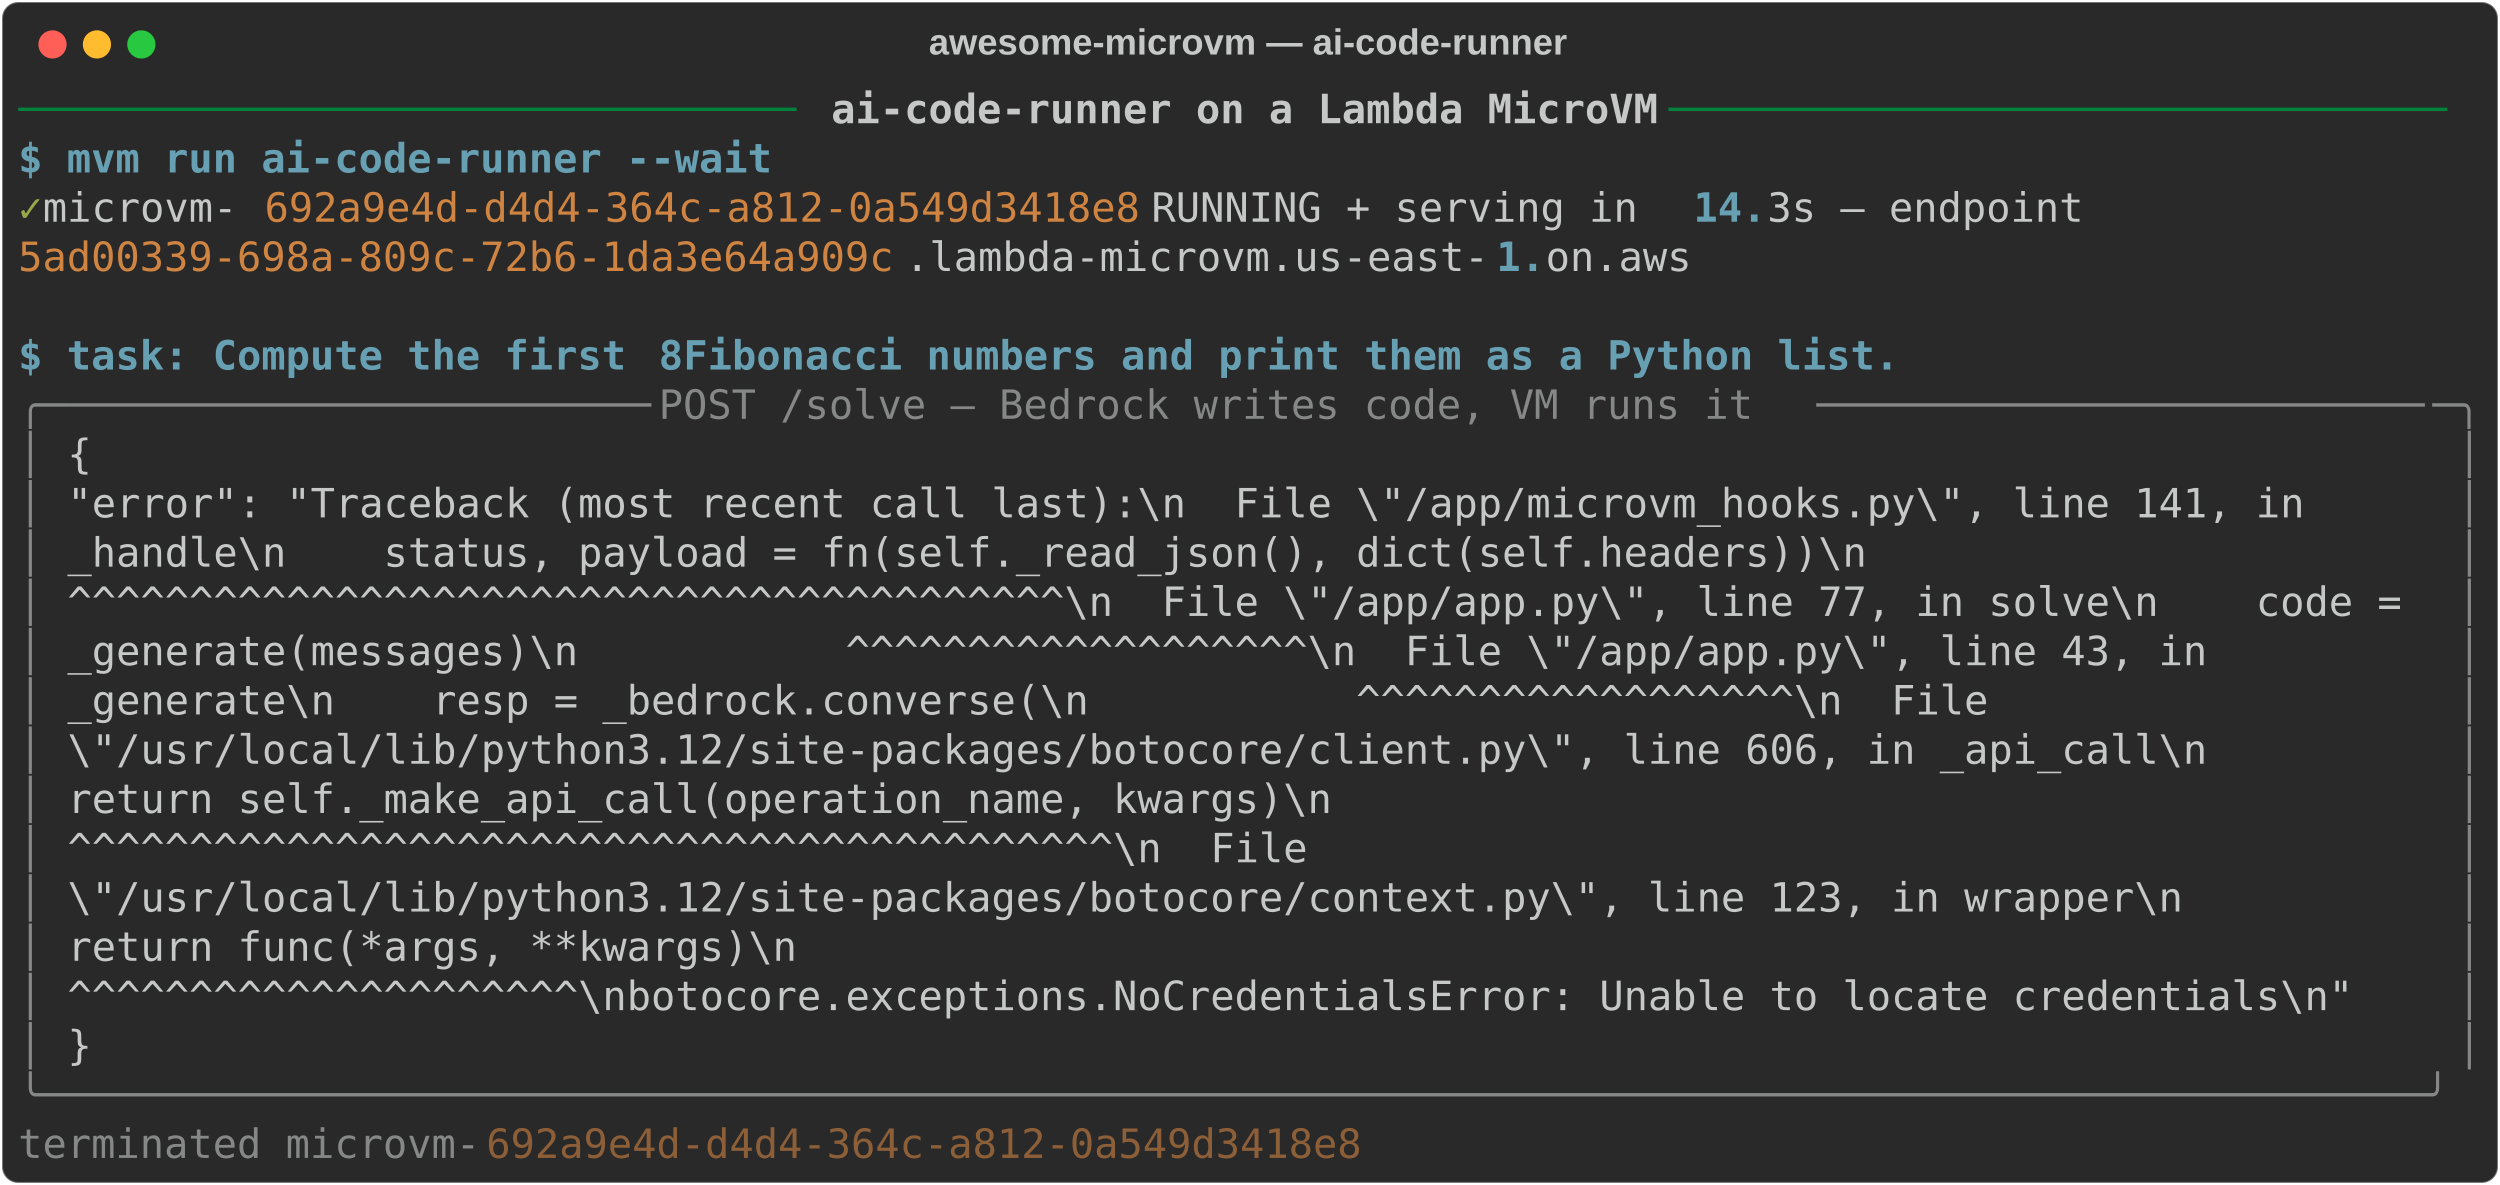
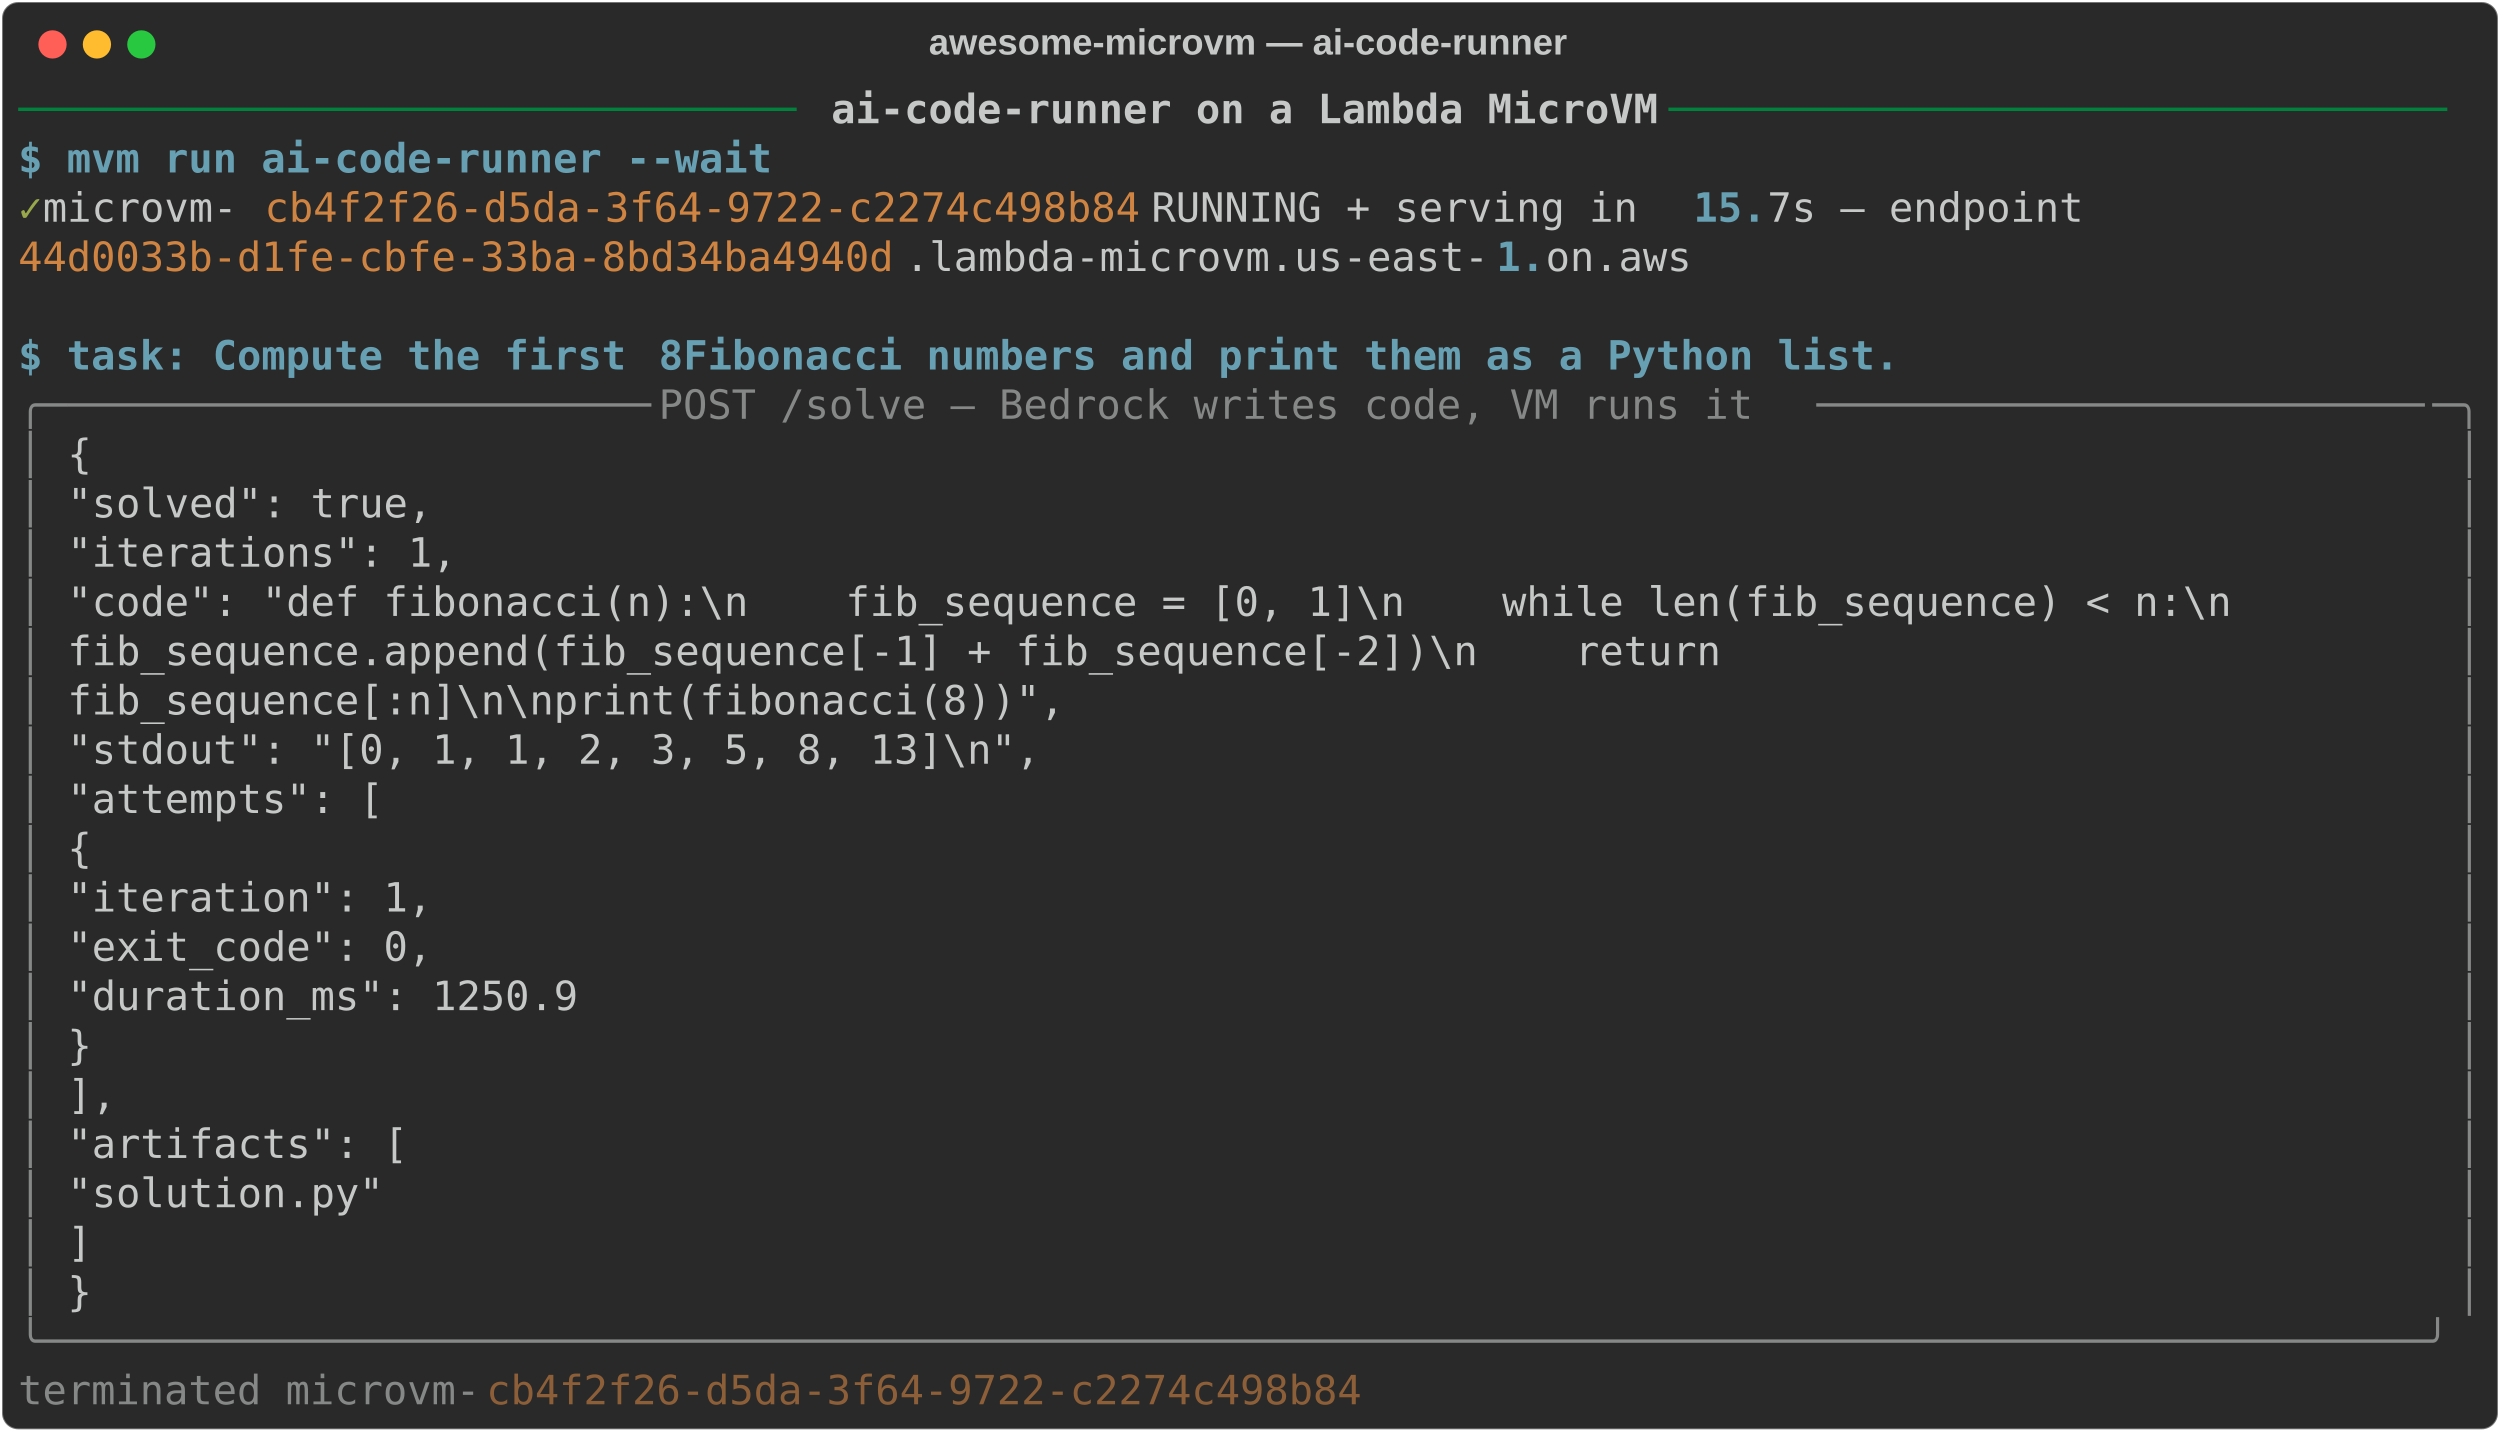
- <svg xmlns="http://www.w3.org/2000/svg" class="rich-terminal" viewBox="0 0 1238 586.8">
+ <svg xmlns="http://www.w3.org/2000/svg" class="rich-terminal" viewBox="0 0 1238 708.8">
  <style>

    @font-face {
        font-family: "Fira Code";
        src: local("FiraCode-Regular"),
                url("https://cdnjs.cloudflare.com/ajax/libs/firacode/6.2.0/woff2/FiraCode-Regular.woff2") format("woff2"),
                url("https://cdnjs.cloudflare.com/ajax/libs/firacode/6.2.0/woff/FiraCode-Regular.woff") format("woff");
        font-style: normal;
        font-weight: 400;
    }
    @font-face {
        font-family: "Fira Code";
        src: local("FiraCode-Bold"),
                url("https://cdnjs.cloudflare.com/ajax/libs/firacode/6.2.0/woff2/FiraCode-Bold.woff2") format("woff2"),
                url("https://cdnjs.cloudflare.com/ajax/libs/firacode/6.2.0/woff/FiraCode-Bold.woff") format("woff");
        font-style: bold;
        font-weight: 700;
    }

-     .terminal-224652311-matrix {
+     .terminal-2857545130-matrix {
        font-family: Fira Code, monospace;
        font-size: 20px;
        line-height: 24.4px;
        font-variant-east-asian: full-width;
    }

-     .terminal-224652311-title {
+     .terminal-2857545130-title {
        font-size: 18px;
        font-weight: bold;
        font-family: arial;
    }

-     .terminal-224652311-r1 { fill: #00823d }
- .terminal-224652311-r2 { fill: #c5c8c6;font-weight: bold }
- .terminal-224652311-r3 { fill: #c5c8c6 }
- .terminal-224652311-r4 { fill: #68a0b3;font-weight: bold }
- .terminal-224652311-r5 { fill: #98a84b }
- .terminal-224652311-r6 { fill: #d08442 }
- .terminal-224652311-r7 { fill: #868887 }
- .terminal-224652311-r8 { fill: #8d5f38 }
+     .terminal-2857545130-r1 { fill: #00823d }
+ .terminal-2857545130-r2 { fill: #c5c8c6;font-weight: bold }
+ .terminal-2857545130-r3 { fill: #c5c8c6 }
+ .terminal-2857545130-r4 { fill: #68a0b3;font-weight: bold }
+ .terminal-2857545130-r5 { fill: #98a84b }
+ .terminal-2857545130-r6 { fill: #d08442 }
+ .terminal-2857545130-r7 { fill: #868887 }
+ .terminal-2857545130-r8 { fill: #8d5f38 }
    </style>
  <defs>
-     <clipPath id="terminal-224652311-clip-terminal">
-       <rect x="0" y="0" width="1219.0" height="535.8" />
-     </clipPath>
-     <clipPath id="terminal-224652311-line-0">
+     <clipPath id="terminal-2857545130-clip-terminal">
+       <rect x="0" y="0" width="1219.0" height="657.8" />
+     </clipPath>
+     <clipPath id="terminal-2857545130-line-0">
      <rect x="0" y="1.5" width="1220" height="24.65" />
    </clipPath>
-     <clipPath id="terminal-224652311-line-1">
+     <clipPath id="terminal-2857545130-line-1">
      <rect x="0" y="25.9" width="1220" height="24.65" />
    </clipPath>
-     <clipPath id="terminal-224652311-line-2">
+     <clipPath id="terminal-2857545130-line-2">
      <rect x="0" y="50.3" width="1220" height="24.65" />
    </clipPath>
-     <clipPath id="terminal-224652311-line-3">
+     <clipPath id="terminal-2857545130-line-3">
      <rect x="0" y="74.7" width="1220" height="24.65" />
    </clipPath>
-     <clipPath id="terminal-224652311-line-4">
+     <clipPath id="terminal-2857545130-line-4">
      <rect x="0" y="99.1" width="1220" height="24.65" />
    </clipPath>
-     <clipPath id="terminal-224652311-line-5">
+     <clipPath id="terminal-2857545130-line-5">
      <rect x="0" y="123.5" width="1220" height="24.65" />
    </clipPath>
-     <clipPath id="terminal-224652311-line-6">
+     <clipPath id="terminal-2857545130-line-6">
      <rect x="0" y="147.9" width="1220" height="24.65" />
    </clipPath>
-     <clipPath id="terminal-224652311-line-7">
+     <clipPath id="terminal-2857545130-line-7">
      <rect x="0" y="172.3" width="1220" height="24.65" />
    </clipPath>
-     <clipPath id="terminal-224652311-line-8">
+     <clipPath id="terminal-2857545130-line-8">
      <rect x="0" y="196.7" width="1220" height="24.65" />
    </clipPath>
-     <clipPath id="terminal-224652311-line-9">
+     <clipPath id="terminal-2857545130-line-9">
      <rect x="0" y="221.1" width="1220" height="24.65" />
    </clipPath>
-     <clipPath id="terminal-224652311-line-10">
+     <clipPath id="terminal-2857545130-line-10">
      <rect x="0" y="245.5" width="1220" height="24.65" />
    </clipPath>
-     <clipPath id="terminal-224652311-line-11">
+     <clipPath id="terminal-2857545130-line-11">
      <rect x="0" y="269.9" width="1220" height="24.65" />
    </clipPath>
-     <clipPath id="terminal-224652311-line-12">
+     <clipPath id="terminal-2857545130-line-12">
      <rect x="0" y="294.3" width="1220" height="24.65" />
    </clipPath>
-     <clipPath id="terminal-224652311-line-13">
+     <clipPath id="terminal-2857545130-line-13">
      <rect x="0" y="318.7" width="1220" height="24.65" />
    </clipPath>
-     <clipPath id="terminal-224652311-line-14">
+     <clipPath id="terminal-2857545130-line-14">
      <rect x="0" y="343.1" width="1220" height="24.65" />
    </clipPath>
-     <clipPath id="terminal-224652311-line-15">
+     <clipPath id="terminal-2857545130-line-15">
      <rect x="0" y="367.5" width="1220" height="24.65" />
    </clipPath>
-     <clipPath id="terminal-224652311-line-16">
+     <clipPath id="terminal-2857545130-line-16">
      <rect x="0" y="391.9" width="1220" height="24.65" />
    </clipPath>
-     <clipPath id="terminal-224652311-line-17">
+     <clipPath id="terminal-2857545130-line-17">
      <rect x="0" y="416.3" width="1220" height="24.65" />
    </clipPath>
-     <clipPath id="terminal-224652311-line-18">
+     <clipPath id="terminal-2857545130-line-18">
      <rect x="0" y="440.7" width="1220" height="24.65" />
    </clipPath>
-     <clipPath id="terminal-224652311-line-19">
+     <clipPath id="terminal-2857545130-line-19">
      <rect x="0" y="465.1" width="1220" height="24.65" />
    </clipPath>
-     <clipPath id="terminal-224652311-line-20">
+     <clipPath id="terminal-2857545130-line-20">
      <rect x="0" y="489.5" width="1220" height="24.65" />
    </clipPath>
+     <clipPath id="terminal-2857545130-line-21">
+       <rect x="0" y="513.9" width="1220" height="24.65" />
+     </clipPath>
+     <clipPath id="terminal-2857545130-line-22">
+       <rect x="0" y="538.3" width="1220" height="24.65" />
+     </clipPath>
+     <clipPath id="terminal-2857545130-line-23">
+       <rect x="0" y="562.7" width="1220" height="24.65" />
+     </clipPath>
+     <clipPath id="terminal-2857545130-line-24">
+       <rect x="0" y="587.1" width="1220" height="24.65" />
+     </clipPath>
+     <clipPath id="terminal-2857545130-line-25">
+       <rect x="0" y="611.5" width="1220" height="24.65" />
+     </clipPath>
  </defs>
-   <rect fill="#292929" stroke="rgba(255,255,255,0.35)" stroke-width="1" x="1" y="1" width="1236" height="584.8" rx="8" />
-   <text class="terminal-224652311-title" fill="#c5c8c6" text-anchor="middle" x="618" y="27">awesome-microvm — ai-code-runner</text>
+   <rect fill="#292929" stroke="rgba(255,255,255,0.35)" stroke-width="1" x="1" y="1" width="1236" height="706.8" rx="8" />
+   <text class="terminal-2857545130-title" fill="#c5c8c6" text-anchor="middle" x="618" y="27">awesome-microvm — ai-code-runner</text>
  <g transform="translate(26,22)">
    <circle cx="0" cy="0" r="7" fill="#ff5f57" />
    <circle cx="22" cy="0" r="7" fill="#febc2e" />
    <circle cx="44" cy="0" r="7" fill="#28c840" />
  </g>
-   <g transform="translate(9, 41)" clip-path="url(#terminal-224652311-clip-terminal)">
-     <g class="terminal-224652311-matrix">
-       <text class="terminal-224652311-r1" x="0" y="20" textLength="402.6" clip-path="url(#terminal-224652311-line-0)">──────────────────────────────── </text>
-       <text class="terminal-224652311-r2" x="402.6" y="20" textLength="414.8" clip-path="url(#terminal-224652311-line-0)">ai-code-runner on a Lambda MicroVM</text>
-       <text class="terminal-224652311-r1" x="817.4" y="20" textLength="402.6" clip-path="url(#terminal-224652311-line-0)"> ────────────────────────────────</text>
-       <text class="terminal-224652311-r3" x="1220" y="20" textLength="12.2" clip-path="url(#terminal-224652311-line-0)">
- </text>
-       <text class="terminal-224652311-r4" x="0" y="44.4" textLength="378.2" clip-path="url(#terminal-224652311-line-1)">$ mvm run ai-code-runner --wait</text>
-       <text class="terminal-224652311-r3" x="1220" y="44.4" textLength="12.2" clip-path="url(#terminal-224652311-line-1)">
- </text>
-       <text class="terminal-224652311-r5" x="0" y="68.8" textLength="12.2" clip-path="url(#terminal-224652311-line-2)">✓</text>
-       <text class="terminal-224652311-r3" x="12.2" y="68.8" textLength="109.8" clip-path="url(#terminal-224652311-line-2)"> microvm-</text>
-       <text class="terminal-224652311-r6" x="122" y="68.8" textLength="439.2" clip-path="url(#terminal-224652311-line-2)">692a9e4d-d4d4-364c-a812-0a549d3418e8</text>
-       <text class="terminal-224652311-r3" x="561.2" y="68.8" textLength="268.4" clip-path="url(#terminal-224652311-line-2)"> RUNNING + serving in </text>
-       <text class="terminal-224652311-r4" x="829.6" y="68.8" textLength="36.6" clip-path="url(#terminal-224652311-line-2)">14.</text>
-       <text class="terminal-224652311-r3" x="866.2" y="68.8" textLength="170.8" clip-path="url(#terminal-224652311-line-2)">3s — endpoint </text>
-       <text class="terminal-224652311-r3" x="1220" y="68.8" textLength="12.2" clip-path="url(#terminal-224652311-line-2)">
- </text>
-       <text class="terminal-224652311-r6" x="0" y="93.2" textLength="439.2" clip-path="url(#terminal-224652311-line-3)">5ad00339-698a-809c-72b6-1da3e64a909c</text>
-       <text class="terminal-224652311-r3" x="439.2" y="93.2" textLength="292.8" clip-path="url(#terminal-224652311-line-3)">.lambda-microvm.us-east-</text>
-       <text class="terminal-224652311-r4" x="732" y="93.2" textLength="24.4" clip-path="url(#terminal-224652311-line-3)">1.</text>
-       <text class="terminal-224652311-r3" x="756.4" y="93.2" textLength="73.2" clip-path="url(#terminal-224652311-line-3)">on.aws</text>
-       <text class="terminal-224652311-r3" x="1220" y="93.2" textLength="12.2" clip-path="url(#terminal-224652311-line-3)">
- </text>
-       <text class="terminal-224652311-r3" x="1220" y="117.6" textLength="12.2" clip-path="url(#terminal-224652311-line-4)">
- </text>
-       <text class="terminal-224652311-r4" x="0" y="142" textLength="317.2" clip-path="url(#terminal-224652311-line-5)">$ task: Compute the first </text>
-       <text class="terminal-224652311-r4" x="317.2" y="142" textLength="12.2" clip-path="url(#terminal-224652311-line-5)">8</text>
-       <text class="terminal-224652311-r4" x="329.4" y="142" textLength="622.2" clip-path="url(#terminal-224652311-line-5)"> Fibonacci numbers and print them as a Python list.</text>
-       <text class="terminal-224652311-r3" x="1220" y="142" textLength="12.2" clip-path="url(#terminal-224652311-line-5)">
- </text>
-       <text class="terminal-224652311-r7" x="0" y="166.4" textLength="24.4" clip-path="url(#terminal-224652311-line-6)">╭─</text>
-       <text class="terminal-224652311-r7" x="24.4" y="166.4" textLength="292.8" clip-path="url(#terminal-224652311-line-6)">────────────────────────</text>
-       <text class="terminal-224652311-r7" x="317.2" y="166.4" textLength="573.4" clip-path="url(#terminal-224652311-line-6)"> POST /solve — Bedrock writes code, VM runs it </text>
-       <text class="terminal-224652311-r7" x="890.6" y="166.4" textLength="305" clip-path="url(#terminal-224652311-line-6)">─────────────────────────</text>
-       <text class="terminal-224652311-r7" x="1195.6" y="166.4" textLength="24.4" clip-path="url(#terminal-224652311-line-6)">─╮</text>
-       <text class="terminal-224652311-r3" x="1220" y="166.4" textLength="12.2" clip-path="url(#terminal-224652311-line-6)">
- </text>
-       <text class="terminal-224652311-r7" x="0" y="190.8" textLength="12.2" clip-path="url(#terminal-224652311-line-7)">│</text>
-       <text class="terminal-224652311-r3" x="24.4" y="190.8" textLength="12.2" clip-path="url(#terminal-224652311-line-7)">{</text>
-       <text class="terminal-224652311-r7" x="1207.8" y="190.8" textLength="12.2" clip-path="url(#terminal-224652311-line-7)">│</text>
-       <text class="terminal-224652311-r3" x="1220" y="190.8" textLength="12.2" clip-path="url(#terminal-224652311-line-7)">
- </text>
-       <text class="terminal-224652311-r7" x="0" y="215.2" textLength="12.2" clip-path="url(#terminal-224652311-line-8)">│</text>
-       <text class="terminal-224652311-r3" x="24.4" y="215.2" textLength="1159" clip-path="url(#terminal-224652311-line-8)">  "error": "Traceback (most recent call last):\n  File \"/app/microvm_hooks.py\", line 141, in </text>
-       <text class="terminal-224652311-r7" x="1207.8" y="215.2" textLength="12.2" clip-path="url(#terminal-224652311-line-8)">│</text>
-       <text class="terminal-224652311-r3" x="1220" y="215.2" textLength="12.2" clip-path="url(#terminal-224652311-line-8)">
- </text>
-       <text class="terminal-224652311-r7" x="0" y="239.6" textLength="12.2" clip-path="url(#terminal-224652311-line-9)">│</text>
-       <text class="terminal-224652311-r3" x="24.4" y="239.6" textLength="1171.2" clip-path="url(#terminal-224652311-line-9)">_handle\n    status, payload = fn(self._read_json(), dict(self.headers))\n                      </text>
-       <text class="terminal-224652311-r7" x="1207.8" y="239.6" textLength="12.2" clip-path="url(#terminal-224652311-line-9)">│</text>
-       <text class="terminal-224652311-r3" x="1220" y="239.6" textLength="12.2" clip-path="url(#terminal-224652311-line-9)">
- </text>
-       <text class="terminal-224652311-r7" x="0" y="264" textLength="12.2" clip-path="url(#terminal-224652311-line-10)">│</text>
-       <text class="terminal-224652311-r3" x="24.4" y="264" textLength="1171.2" clip-path="url(#terminal-224652311-line-10)">^^^^^^^^^^^^^^^^^^^^^^^^^^^^^^^^^^^^^^^^^\n  File \"/app/app.py\", line 77, in solve\n    code =</text>
-       <text class="terminal-224652311-r7" x="1207.8" y="264" textLength="12.2" clip-path="url(#terminal-224652311-line-10)">│</text>
-       <text class="terminal-224652311-r3" x="1220" y="264" textLength="12.2" clip-path="url(#terminal-224652311-line-10)">
- </text>
-       <text class="terminal-224652311-r7" x="0" y="288.4" textLength="12.2" clip-path="url(#terminal-224652311-line-11)">│</text>
-       <text class="terminal-224652311-r3" x="24.4" y="288.4" textLength="1085.8" clip-path="url(#terminal-224652311-line-11)">_generate(messages)\n           ^^^^^^^^^^^^^^^^^^^\n  File \"/app/app.py\", line 43, in </text>
-       <text class="terminal-224652311-r7" x="1207.8" y="288.4" textLength="12.2" clip-path="url(#terminal-224652311-line-11)">│</text>
-       <text class="terminal-224652311-r3" x="1220" y="288.4" textLength="12.2" clip-path="url(#terminal-224652311-line-11)">
- </text>
-       <text class="terminal-224652311-r7" x="0" y="312.8" textLength="12.2" clip-path="url(#terminal-224652311-line-12)">│</text>
-       <text class="terminal-224652311-r3" x="24.4" y="312.8" textLength="976" clip-path="url(#terminal-224652311-line-12)">_generate\n    resp = _bedrock.converse(\n           ^^^^^^^^^^^^^^^^^^\n  File </text>
-       <text class="terminal-224652311-r7" x="1207.8" y="312.8" textLength="12.2" clip-path="url(#terminal-224652311-line-12)">│</text>
-       <text class="terminal-224652311-r3" x="1220" y="312.8" textLength="12.2" clip-path="url(#terminal-224652311-line-12)">
- </text>
-       <text class="terminal-224652311-r7" x="0" y="337.2" textLength="12.2" clip-path="url(#terminal-224652311-line-13)">│</text>
-       <text class="terminal-224652311-r3" x="24.4" y="337.2" textLength="1122.4" clip-path="url(#terminal-224652311-line-13)">\"/usr/local/lib/python3.12/site-packages/botocore/client.py\", line 606, in _api_call\n    </text>
-       <text class="terminal-224652311-r7" x="1207.8" y="337.2" textLength="12.2" clip-path="url(#terminal-224652311-line-13)">│</text>
-       <text class="terminal-224652311-r3" x="1220" y="337.2" textLength="12.2" clip-path="url(#terminal-224652311-line-13)">
- </text>
-       <text class="terminal-224652311-r7" x="0" y="361.6" textLength="12.2" clip-path="url(#terminal-224652311-line-14)">│</text>
-       <text class="terminal-224652311-r3" x="24.4" y="361.6" textLength="768.6" clip-path="url(#terminal-224652311-line-14)">return self._make_api_call(operation_name, kwargs)\n           </text>
-       <text class="terminal-224652311-r7" x="1207.8" y="361.6" textLength="12.2" clip-path="url(#terminal-224652311-line-14)">│</text>
-       <text class="terminal-224652311-r3" x="1220" y="361.6" textLength="12.2" clip-path="url(#terminal-224652311-line-14)">
- </text>
-       <text class="terminal-224652311-r7" x="0" y="386" textLength="12.2" clip-path="url(#terminal-224652311-line-15)">│</text>
-       <text class="terminal-224652311-r3" x="24.4" y="386" textLength="634.4" clip-path="url(#terminal-224652311-line-15)">^^^^^^^^^^^^^^^^^^^^^^^^^^^^^^^^^^^^^^^^^^^\n  File </text>
-       <text class="terminal-224652311-r7" x="1207.8" y="386" textLength="12.2" clip-path="url(#terminal-224652311-line-15)">│</text>
-       <text class="terminal-224652311-r3" x="1220" y="386" textLength="12.2" clip-path="url(#terminal-224652311-line-15)">
- </text>
-       <text class="terminal-224652311-r7" x="0" y="410.4" textLength="12.2" clip-path="url(#terminal-224652311-line-16)">│</text>
-       <text class="terminal-224652311-r3" x="24.4" y="410.4" textLength="1110.2" clip-path="url(#terminal-224652311-line-16)">\"/usr/local/lib/python3.12/site-packages/botocore/context.py\", line 123, in wrapper\n    </text>
-       <text class="terminal-224652311-r7" x="1207.8" y="410.4" textLength="12.2" clip-path="url(#terminal-224652311-line-16)">│</text>
-       <text class="terminal-224652311-r3" x="1220" y="410.4" textLength="12.2" clip-path="url(#terminal-224652311-line-16)">
- </text>
-       <text class="terminal-224652311-r7" x="0" y="434.8" textLength="12.2" clip-path="url(#terminal-224652311-line-17)">│</text>
-       <text class="terminal-224652311-r3" x="24.4" y="434.8" textLength="500.2" clip-path="url(#terminal-224652311-line-17)">return func(*args, **kwargs)\n           </text>
-       <text class="terminal-224652311-r7" x="1207.8" y="434.8" textLength="12.2" clip-path="url(#terminal-224652311-line-17)">│</text>
-       <text class="terminal-224652311-r3" x="1220" y="434.8" textLength="12.2" clip-path="url(#terminal-224652311-line-17)">
- </text>
-       <text class="terminal-224652311-r7" x="0" y="459.2" textLength="12.2" clip-path="url(#terminal-224652311-line-18)">│</text>
-       <text class="terminal-224652311-r3" x="24.4" y="459.2" textLength="1146.8" clip-path="url(#terminal-224652311-line-18)">^^^^^^^^^^^^^^^^^^^^^\nbotocore.exceptions.NoCredentialsError: Unable to locate credentials\n"</text>
-       <text class="terminal-224652311-r7" x="1207.8" y="459.2" textLength="12.2" clip-path="url(#terminal-224652311-line-18)">│</text>
-       <text class="terminal-224652311-r3" x="1220" y="459.2" textLength="12.2" clip-path="url(#terminal-224652311-line-18)">
- </text>
-       <text class="terminal-224652311-r7" x="0" y="483.6" textLength="12.2" clip-path="url(#terminal-224652311-line-19)">│</text>
-       <text class="terminal-224652311-r3" x="24.4" y="483.6" textLength="12.2" clip-path="url(#terminal-224652311-line-19)">}</text>
-       <text class="terminal-224652311-r7" x="1207.8" y="483.6" textLength="12.2" clip-path="url(#terminal-224652311-line-19)">│</text>
-       <text class="terminal-224652311-r3" x="1220" y="483.6" textLength="12.2" clip-path="url(#terminal-224652311-line-19)">
- </text>
-       <text class="terminal-224652311-r7" x="0" y="508" textLength="1220" clip-path="url(#terminal-224652311-line-20)">╰──────────────────────────────────────────────────────────────────────────────────────────────────╯</text>
-       <text class="terminal-224652311-r3" x="1220" y="508" textLength="12.2" clip-path="url(#terminal-224652311-line-20)">
- </text>
-       <text class="terminal-224652311-r7" x="0" y="532.4" textLength="231.8" clip-path="url(#terminal-224652311-line-21)">terminated microvm-</text>
-       <text class="terminal-224652311-r8" x="231.8" y="532.4" textLength="439.2" clip-path="url(#terminal-224652311-line-21)">692a9e4d-d4d4-364c-a812-0a549d3418e8</text>
-       <text class="terminal-224652311-r3" x="1220" y="532.4" textLength="12.2" clip-path="url(#terminal-224652311-line-21)">
+   <g transform="translate(9, 41)" clip-path="url(#terminal-2857545130-clip-terminal)">
+     <g class="terminal-2857545130-matrix">
+       <text class="terminal-2857545130-r1" x="0" y="20" textLength="402.6" clip-path="url(#terminal-2857545130-line-0)">──────────────────────────────── </text>
+       <text class="terminal-2857545130-r2" x="402.6" y="20" textLength="414.8" clip-path="url(#terminal-2857545130-line-0)">ai-code-runner on a Lambda MicroVM</text>
+       <text class="terminal-2857545130-r1" x="817.4" y="20" textLength="402.6" clip-path="url(#terminal-2857545130-line-0)"> ────────────────────────────────</text>
+       <text class="terminal-2857545130-r3" x="1220" y="20" textLength="12.2" clip-path="url(#terminal-2857545130-line-0)">
+ </text>
+       <text class="terminal-2857545130-r4" x="0" y="44.4" textLength="378.2" clip-path="url(#terminal-2857545130-line-1)">$ mvm run ai-code-runner --wait</text>
+       <text class="terminal-2857545130-r3" x="1220" y="44.4" textLength="12.2" clip-path="url(#terminal-2857545130-line-1)">
+ </text>
+       <text class="terminal-2857545130-r5" x="0" y="68.8" textLength="12.2" clip-path="url(#terminal-2857545130-line-2)">✓</text>
+       <text class="terminal-2857545130-r3" x="12.2" y="68.8" textLength="109.8" clip-path="url(#terminal-2857545130-line-2)"> microvm-</text>
+       <text class="terminal-2857545130-r6" x="122" y="68.8" textLength="439.2" clip-path="url(#terminal-2857545130-line-2)">cb4f2f26-d5da-3f64-9722-c2274c498b84</text>
+       <text class="terminal-2857545130-r3" x="561.2" y="68.8" textLength="268.4" clip-path="url(#terminal-2857545130-line-2)"> RUNNING + serving in </text>
+       <text class="terminal-2857545130-r4" x="829.6" y="68.8" textLength="36.6" clip-path="url(#terminal-2857545130-line-2)">15.</text>
+       <text class="terminal-2857545130-r3" x="866.2" y="68.8" textLength="170.8" clip-path="url(#terminal-2857545130-line-2)">7s — endpoint </text>
+       <text class="terminal-2857545130-r3" x="1220" y="68.8" textLength="12.2" clip-path="url(#terminal-2857545130-line-2)">
+ </text>
+       <text class="terminal-2857545130-r6" x="0" y="93.2" textLength="439.2" clip-path="url(#terminal-2857545130-line-3)">44d0033b-d1fe-cbfe-33ba-8bd34ba4940d</text>
+       <text class="terminal-2857545130-r3" x="439.2" y="93.2" textLength="292.8" clip-path="url(#terminal-2857545130-line-3)">.lambda-microvm.us-east-</text>
+       <text class="terminal-2857545130-r4" x="732" y="93.2" textLength="24.4" clip-path="url(#terminal-2857545130-line-3)">1.</text>
+       <text class="terminal-2857545130-r3" x="756.4" y="93.2" textLength="73.2" clip-path="url(#terminal-2857545130-line-3)">on.aws</text>
+       <text class="terminal-2857545130-r3" x="1220" y="93.2" textLength="12.2" clip-path="url(#terminal-2857545130-line-3)">
+ </text>
+       <text class="terminal-2857545130-r3" x="1220" y="117.6" textLength="12.2" clip-path="url(#terminal-2857545130-line-4)">
+ </text>
+       <text class="terminal-2857545130-r4" x="0" y="142" textLength="317.2" clip-path="url(#terminal-2857545130-line-5)">$ task: Compute the first </text>
+       <text class="terminal-2857545130-r4" x="317.2" y="142" textLength="12.2" clip-path="url(#terminal-2857545130-line-5)">8</text>
+       <text class="terminal-2857545130-r4" x="329.4" y="142" textLength="622.2" clip-path="url(#terminal-2857545130-line-5)"> Fibonacci numbers and print them as a Python list.</text>
+       <text class="terminal-2857545130-r3" x="1220" y="142" textLength="12.2" clip-path="url(#terminal-2857545130-line-5)">
+ </text>
+       <text class="terminal-2857545130-r7" x="0" y="166.4" textLength="24.4" clip-path="url(#terminal-2857545130-line-6)">╭─</text>
+       <text class="terminal-2857545130-r7" x="24.4" y="166.4" textLength="292.8" clip-path="url(#terminal-2857545130-line-6)">────────────────────────</text>
+       <text class="terminal-2857545130-r7" x="317.2" y="166.4" textLength="573.4" clip-path="url(#terminal-2857545130-line-6)"> POST /solve — Bedrock writes code, VM runs it </text>
+       <text class="terminal-2857545130-r7" x="890.6" y="166.4" textLength="305" clip-path="url(#terminal-2857545130-line-6)">─────────────────────────</text>
+       <text class="terminal-2857545130-r7" x="1195.6" y="166.4" textLength="24.4" clip-path="url(#terminal-2857545130-line-6)">─╮</text>
+       <text class="terminal-2857545130-r3" x="1220" y="166.4" textLength="12.2" clip-path="url(#terminal-2857545130-line-6)">
+ </text>
+       <text class="terminal-2857545130-r7" x="0" y="190.8" textLength="12.2" clip-path="url(#terminal-2857545130-line-7)">│</text>
+       <text class="terminal-2857545130-r3" x="24.4" y="190.8" textLength="12.2" clip-path="url(#terminal-2857545130-line-7)">{</text>
+       <text class="terminal-2857545130-r7" x="1207.8" y="190.8" textLength="12.2" clip-path="url(#terminal-2857545130-line-7)">│</text>
+       <text class="terminal-2857545130-r3" x="1220" y="190.8" textLength="12.2" clip-path="url(#terminal-2857545130-line-7)">
+ </text>
+       <text class="terminal-2857545130-r7" x="0" y="215.2" textLength="12.2" clip-path="url(#terminal-2857545130-line-8)">│</text>
+       <text class="terminal-2857545130-r3" x="24.4" y="215.2" textLength="207.4" clip-path="url(#terminal-2857545130-line-8)">  "solved": true,</text>
+       <text class="terminal-2857545130-r7" x="1207.8" y="215.2" textLength="12.2" clip-path="url(#terminal-2857545130-line-8)">│</text>
+       <text class="terminal-2857545130-r3" x="1220" y="215.2" textLength="12.2" clip-path="url(#terminal-2857545130-line-8)">
+ </text>
+       <text class="terminal-2857545130-r7" x="0" y="239.6" textLength="12.2" clip-path="url(#terminal-2857545130-line-9)">│</text>
+       <text class="terminal-2857545130-r3" x="24.4" y="239.6" textLength="219.6" clip-path="url(#terminal-2857545130-line-9)">  "iterations": 1,</text>
+       <text class="terminal-2857545130-r7" x="1207.8" y="239.6" textLength="12.2" clip-path="url(#terminal-2857545130-line-9)">│</text>
+       <text class="terminal-2857545130-r3" x="1220" y="239.6" textLength="12.2" clip-path="url(#terminal-2857545130-line-9)">
+ </text>
+       <text class="terminal-2857545130-r7" x="0" y="264" textLength="12.2" clip-path="url(#terminal-2857545130-line-10)">│</text>
+       <text class="terminal-2857545130-r3" x="24.4" y="264" textLength="1171.2" clip-path="url(#terminal-2857545130-line-10)">  "code": "def fibonacci(n):\n    fib_sequence = [0, 1]\n    while len(fib_sequence) &lt; n:\n     </text>
+       <text class="terminal-2857545130-r7" x="1207.8" y="264" textLength="12.2" clip-path="url(#terminal-2857545130-line-10)">│</text>
+       <text class="terminal-2857545130-r3" x="1220" y="264" textLength="12.2" clip-path="url(#terminal-2857545130-line-10)">
+ </text>
+       <text class="terminal-2857545130-r7" x="0" y="288.4" textLength="12.2" clip-path="url(#terminal-2857545130-line-11)">│</text>
+       <text class="terminal-2857545130-r3" x="24.4" y="288.4" textLength="841.8" clip-path="url(#terminal-2857545130-line-11)">fib_sequence.append(fib_sequence[-1] + fib_sequence[-2])\n    return </text>
+       <text class="terminal-2857545130-r7" x="1207.8" y="288.4" textLength="12.2" clip-path="url(#terminal-2857545130-line-11)">│</text>
+       <text class="terminal-2857545130-r3" x="1220" y="288.4" textLength="12.2" clip-path="url(#terminal-2857545130-line-11)">
+ </text>
+       <text class="terminal-2857545130-r7" x="0" y="312.8" textLength="12.2" clip-path="url(#terminal-2857545130-line-12)">│</text>
+       <text class="terminal-2857545130-r3" x="24.4" y="312.8" textLength="500.2" clip-path="url(#terminal-2857545130-line-12)">fib_sequence[:n]\n\nprint(fibonacci(8))",</text>
+       <text class="terminal-2857545130-r7" x="1207.8" y="312.8" textLength="12.2" clip-path="url(#terminal-2857545130-line-12)">│</text>
+       <text class="terminal-2857545130-r3" x="1220" y="312.8" textLength="12.2" clip-path="url(#terminal-2857545130-line-12)">
+ </text>
+       <text class="terminal-2857545130-r7" x="0" y="337.2" textLength="12.2" clip-path="url(#terminal-2857545130-line-13)">│</text>
+       <text class="terminal-2857545130-r3" x="24.4" y="337.2" textLength="512.4" clip-path="url(#terminal-2857545130-line-13)">  "stdout": "[0, 1, 1, 2, 3, 5, 8, 13]\n",</text>
+       <text class="terminal-2857545130-r7" x="1207.8" y="337.2" textLength="12.2" clip-path="url(#terminal-2857545130-line-13)">│</text>
+       <text class="terminal-2857545130-r3" x="1220" y="337.2" textLength="12.2" clip-path="url(#terminal-2857545130-line-13)">
+ </text>
+       <text class="terminal-2857545130-r7" x="0" y="361.6" textLength="12.2" clip-path="url(#terminal-2857545130-line-14)">│</text>
+       <text class="terminal-2857545130-r3" x="24.4" y="361.6" textLength="183" clip-path="url(#terminal-2857545130-line-14)">  "attempts": [</text>
+       <text class="terminal-2857545130-r7" x="1207.8" y="361.6" textLength="12.2" clip-path="url(#terminal-2857545130-line-14)">│</text>
+       <text class="terminal-2857545130-r3" x="1220" y="361.6" textLength="12.2" clip-path="url(#terminal-2857545130-line-14)">
+ </text>
+       <text class="terminal-2857545130-r7" x="0" y="386" textLength="12.2" clip-path="url(#terminal-2857545130-line-15)">│</text>
+       <text class="terminal-2857545130-r3" x="24.4" y="386" textLength="61" clip-path="url(#terminal-2857545130-line-15)">    {</text>
+       <text class="terminal-2857545130-r7" x="1207.8" y="386" textLength="12.2" clip-path="url(#terminal-2857545130-line-15)">│</text>
+       <text class="terminal-2857545130-r3" x="1220" y="386" textLength="12.2" clip-path="url(#terminal-2857545130-line-15)">
+ </text>
+       <text class="terminal-2857545130-r7" x="0" y="410.4" textLength="12.2" clip-path="url(#terminal-2857545130-line-16)">│</text>
+       <text class="terminal-2857545130-r3" x="24.4" y="410.4" textLength="256.2" clip-path="url(#terminal-2857545130-line-16)">      "iteration": 1,</text>
+       <text class="terminal-2857545130-r7" x="1207.8" y="410.4" textLength="12.2" clip-path="url(#terminal-2857545130-line-16)">│</text>
+       <text class="terminal-2857545130-r3" x="1220" y="410.4" textLength="12.2" clip-path="url(#terminal-2857545130-line-16)">
+ </text>
+       <text class="terminal-2857545130-r7" x="0" y="434.8" textLength="12.2" clip-path="url(#terminal-2857545130-line-17)">│</text>
+       <text class="terminal-2857545130-r3" x="24.4" y="434.8" textLength="256.2" clip-path="url(#terminal-2857545130-line-17)">      "exit_code": 0,</text>
+       <text class="terminal-2857545130-r7" x="1207.8" y="434.8" textLength="12.2" clip-path="url(#terminal-2857545130-line-17)">│</text>
+       <text class="terminal-2857545130-r3" x="1220" y="434.8" textLength="12.2" clip-path="url(#terminal-2857545130-line-17)">
+ </text>
+       <text class="terminal-2857545130-r7" x="0" y="459.2" textLength="12.2" clip-path="url(#terminal-2857545130-line-18)">│</text>
+       <text class="terminal-2857545130-r3" x="24.4" y="459.2" textLength="329.4" clip-path="url(#terminal-2857545130-line-18)">      "duration_ms": 1250.9</text>
+       <text class="terminal-2857545130-r7" x="1207.8" y="459.2" textLength="12.2" clip-path="url(#terminal-2857545130-line-18)">│</text>
+       <text class="terminal-2857545130-r3" x="1220" y="459.2" textLength="12.2" clip-path="url(#terminal-2857545130-line-18)">
+ </text>
+       <text class="terminal-2857545130-r7" x="0" y="483.6" textLength="12.2" clip-path="url(#terminal-2857545130-line-19)">│</text>
+       <text class="terminal-2857545130-r3" x="24.4" y="483.6" textLength="61" clip-path="url(#terminal-2857545130-line-19)">    }</text>
+       <text class="terminal-2857545130-r7" x="1207.8" y="483.6" textLength="12.2" clip-path="url(#terminal-2857545130-line-19)">│</text>
+       <text class="terminal-2857545130-r3" x="1220" y="483.6" textLength="12.2" clip-path="url(#terminal-2857545130-line-19)">
+ </text>
+       <text class="terminal-2857545130-r7" x="0" y="508" textLength="12.2" clip-path="url(#terminal-2857545130-line-20)">│</text>
+       <text class="terminal-2857545130-r3" x="24.4" y="508" textLength="48.8" clip-path="url(#terminal-2857545130-line-20)">  ],</text>
+       <text class="terminal-2857545130-r7" x="1207.8" y="508" textLength="12.2" clip-path="url(#terminal-2857545130-line-20)">│</text>
+       <text class="terminal-2857545130-r3" x="1220" y="508" textLength="12.2" clip-path="url(#terminal-2857545130-line-20)">
+ </text>
+       <text class="terminal-2857545130-r7" x="0" y="532.4" textLength="12.2" clip-path="url(#terminal-2857545130-line-21)">│</text>
+       <text class="terminal-2857545130-r3" x="24.4" y="532.4" textLength="195.2" clip-path="url(#terminal-2857545130-line-21)">  "artifacts": [</text>
+       <text class="terminal-2857545130-r7" x="1207.8" y="532.4" textLength="12.2" clip-path="url(#terminal-2857545130-line-21)">│</text>
+       <text class="terminal-2857545130-r3" x="1220" y="532.4" textLength="12.2" clip-path="url(#terminal-2857545130-line-21)">
+ </text>
+       <text class="terminal-2857545130-r7" x="0" y="556.8" textLength="12.2" clip-path="url(#terminal-2857545130-line-22)">│</text>
+       <text class="terminal-2857545130-r3" x="24.4" y="556.8" textLength="207.4" clip-path="url(#terminal-2857545130-line-22)">    "solution.py"</text>
+       <text class="terminal-2857545130-r7" x="1207.8" y="556.8" textLength="12.2" clip-path="url(#terminal-2857545130-line-22)">│</text>
+       <text class="terminal-2857545130-r3" x="1220" y="556.8" textLength="12.2" clip-path="url(#terminal-2857545130-line-22)">
+ </text>
+       <text class="terminal-2857545130-r7" x="0" y="581.2" textLength="12.2" clip-path="url(#terminal-2857545130-line-23)">│</text>
+       <text class="terminal-2857545130-r3" x="24.4" y="581.2" textLength="36.6" clip-path="url(#terminal-2857545130-line-23)">  ]</text>
+       <text class="terminal-2857545130-r7" x="1207.8" y="581.2" textLength="12.2" clip-path="url(#terminal-2857545130-line-23)">│</text>
+       <text class="terminal-2857545130-r3" x="1220" y="581.2" textLength="12.2" clip-path="url(#terminal-2857545130-line-23)">
+ </text>
+       <text class="terminal-2857545130-r7" x="0" y="605.6" textLength="12.2" clip-path="url(#terminal-2857545130-line-24)">│</text>
+       <text class="terminal-2857545130-r3" x="24.4" y="605.6" textLength="12.2" clip-path="url(#terminal-2857545130-line-24)">}</text>
+       <text class="terminal-2857545130-r7" x="1207.8" y="605.6" textLength="12.2" clip-path="url(#terminal-2857545130-line-24)">│</text>
+       <text class="terminal-2857545130-r3" x="1220" y="605.6" textLength="12.2" clip-path="url(#terminal-2857545130-line-24)">
+ </text>
+       <text class="terminal-2857545130-r7" x="0" y="630" textLength="1220" clip-path="url(#terminal-2857545130-line-25)">╰──────────────────────────────────────────────────────────────────────────────────────────────────╯</text>
+       <text class="terminal-2857545130-r3" x="1220" y="630" textLength="12.2" clip-path="url(#terminal-2857545130-line-25)">
+ </text>
+       <text class="terminal-2857545130-r7" x="0" y="654.4" textLength="231.8" clip-path="url(#terminal-2857545130-line-26)">terminated microvm-</text>
+       <text class="terminal-2857545130-r8" x="231.8" y="654.4" textLength="439.2" clip-path="url(#terminal-2857545130-line-26)">cb4f2f26-d5da-3f64-9722-c2274c498b84</text>
+       <text class="terminal-2857545130-r3" x="1220" y="654.4" textLength="12.2" clip-path="url(#terminal-2857545130-line-26)">
</text>
    </g>
  </g>
</svg>
